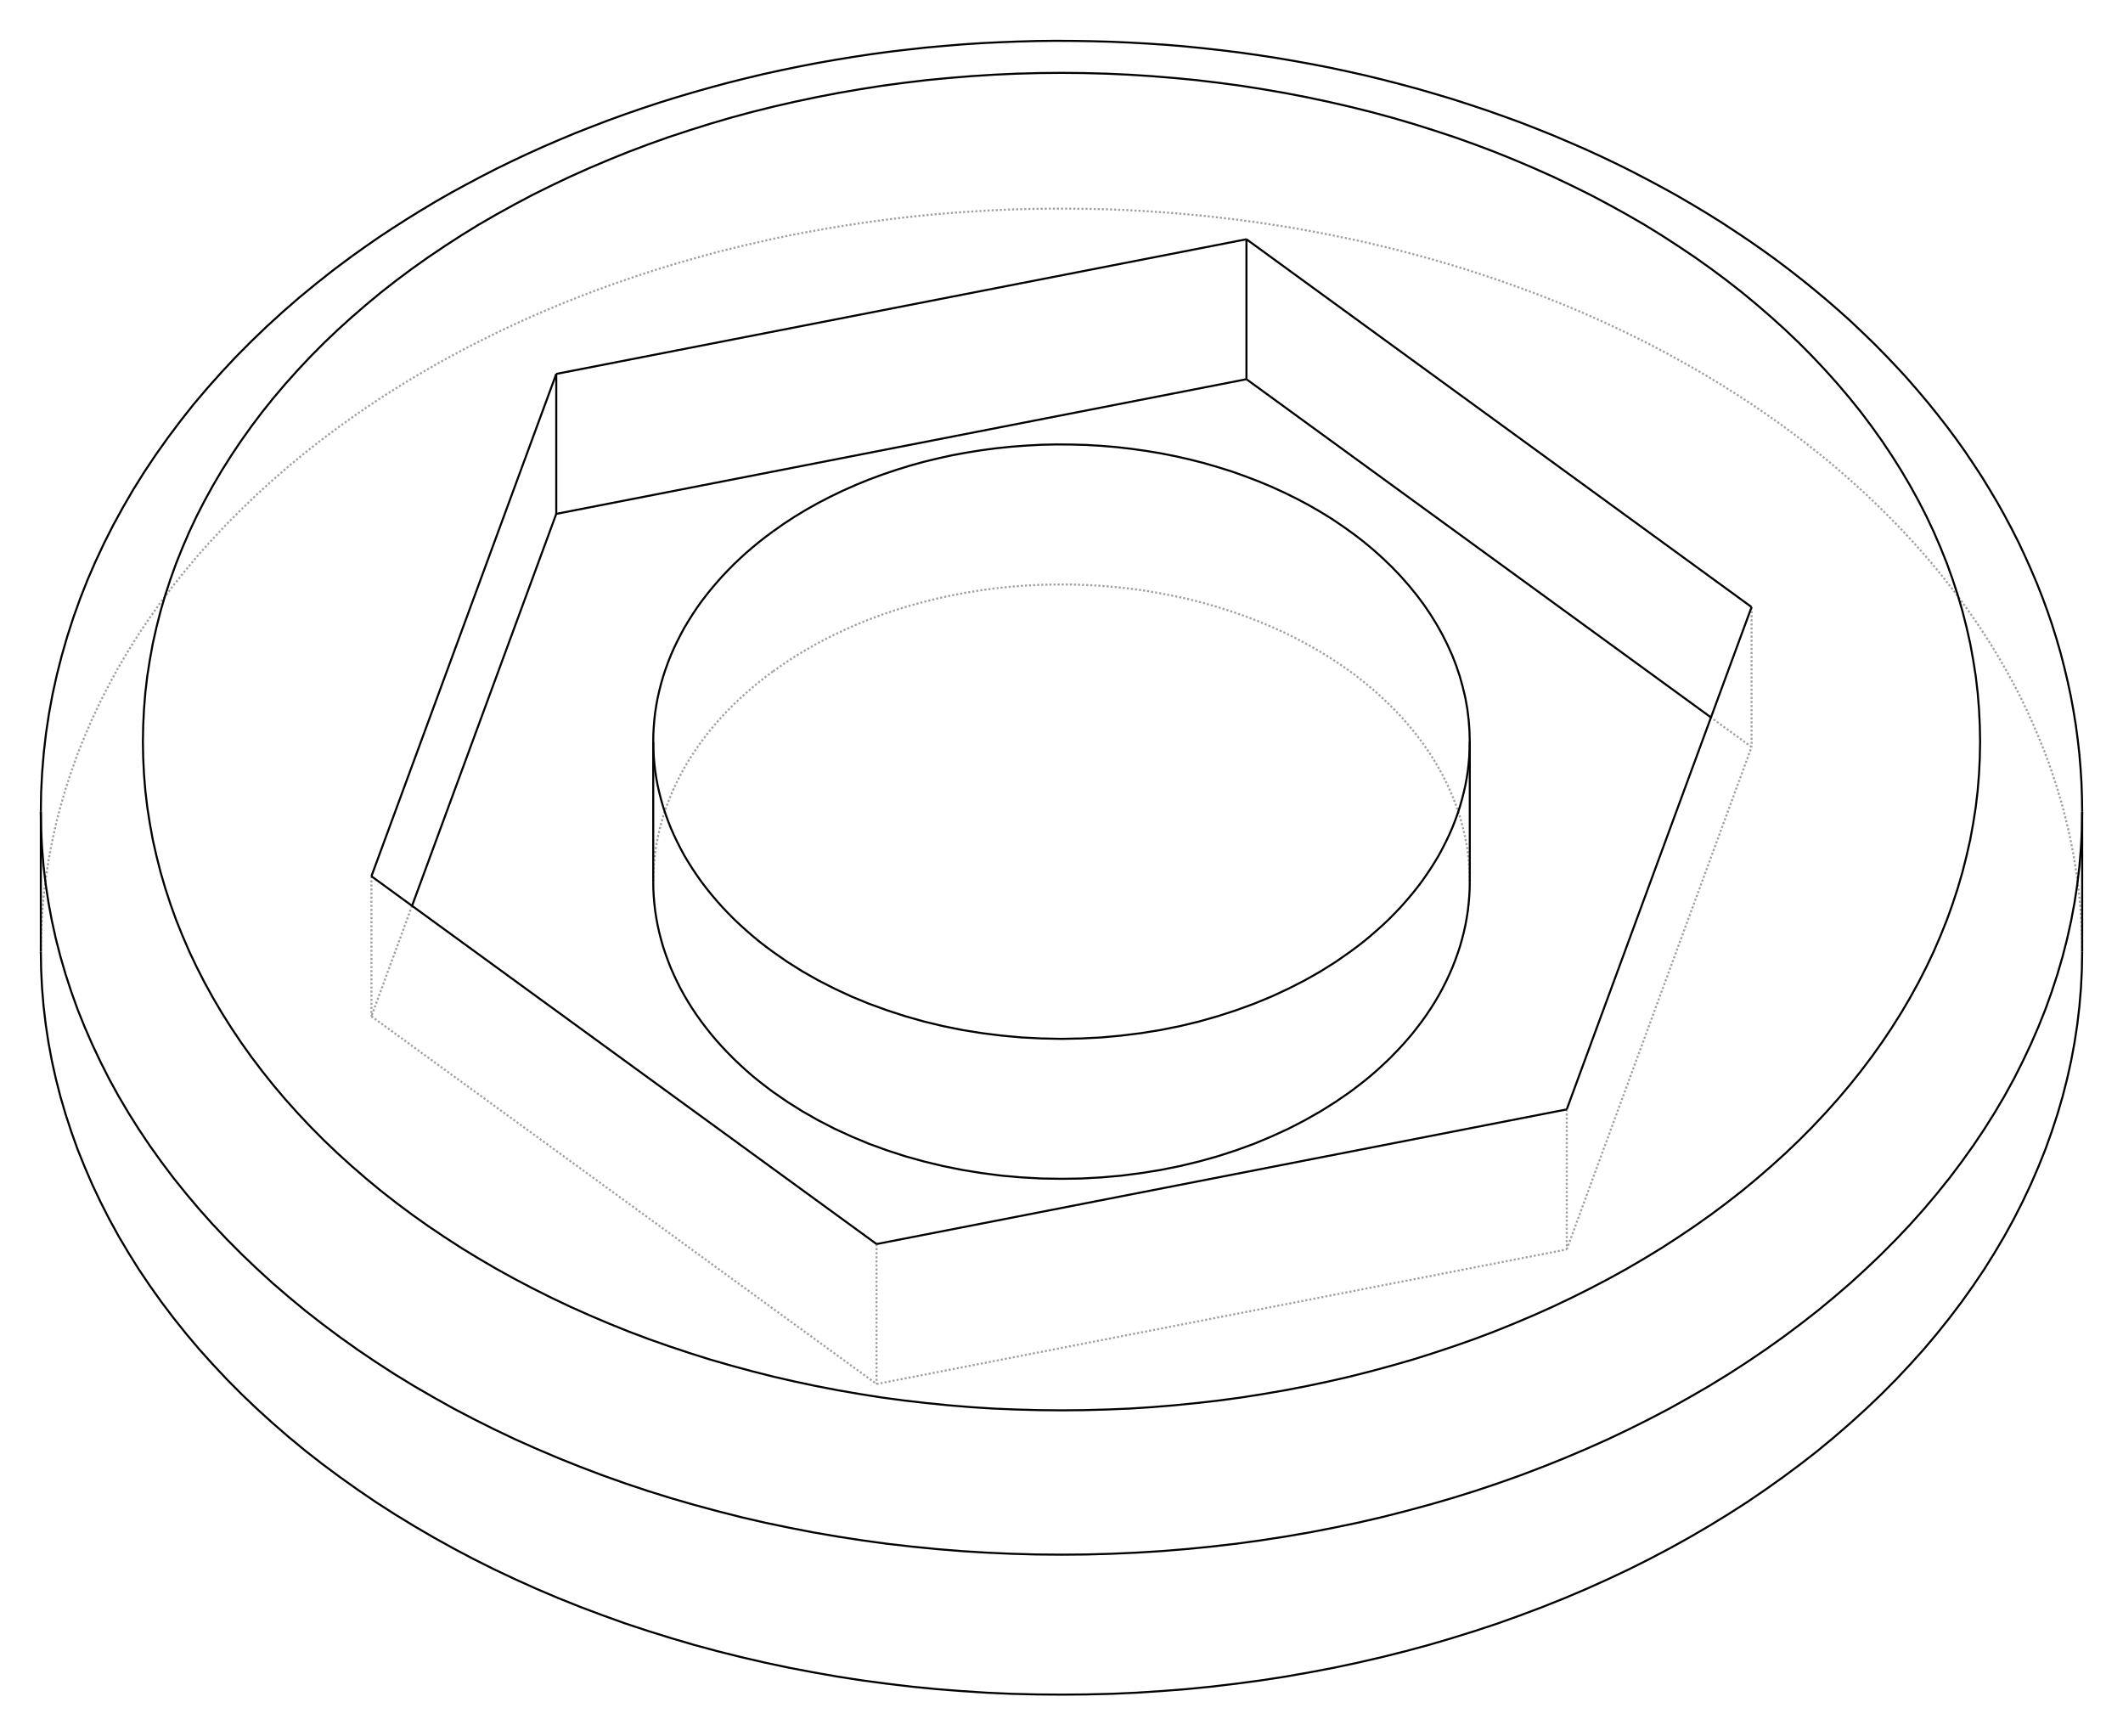
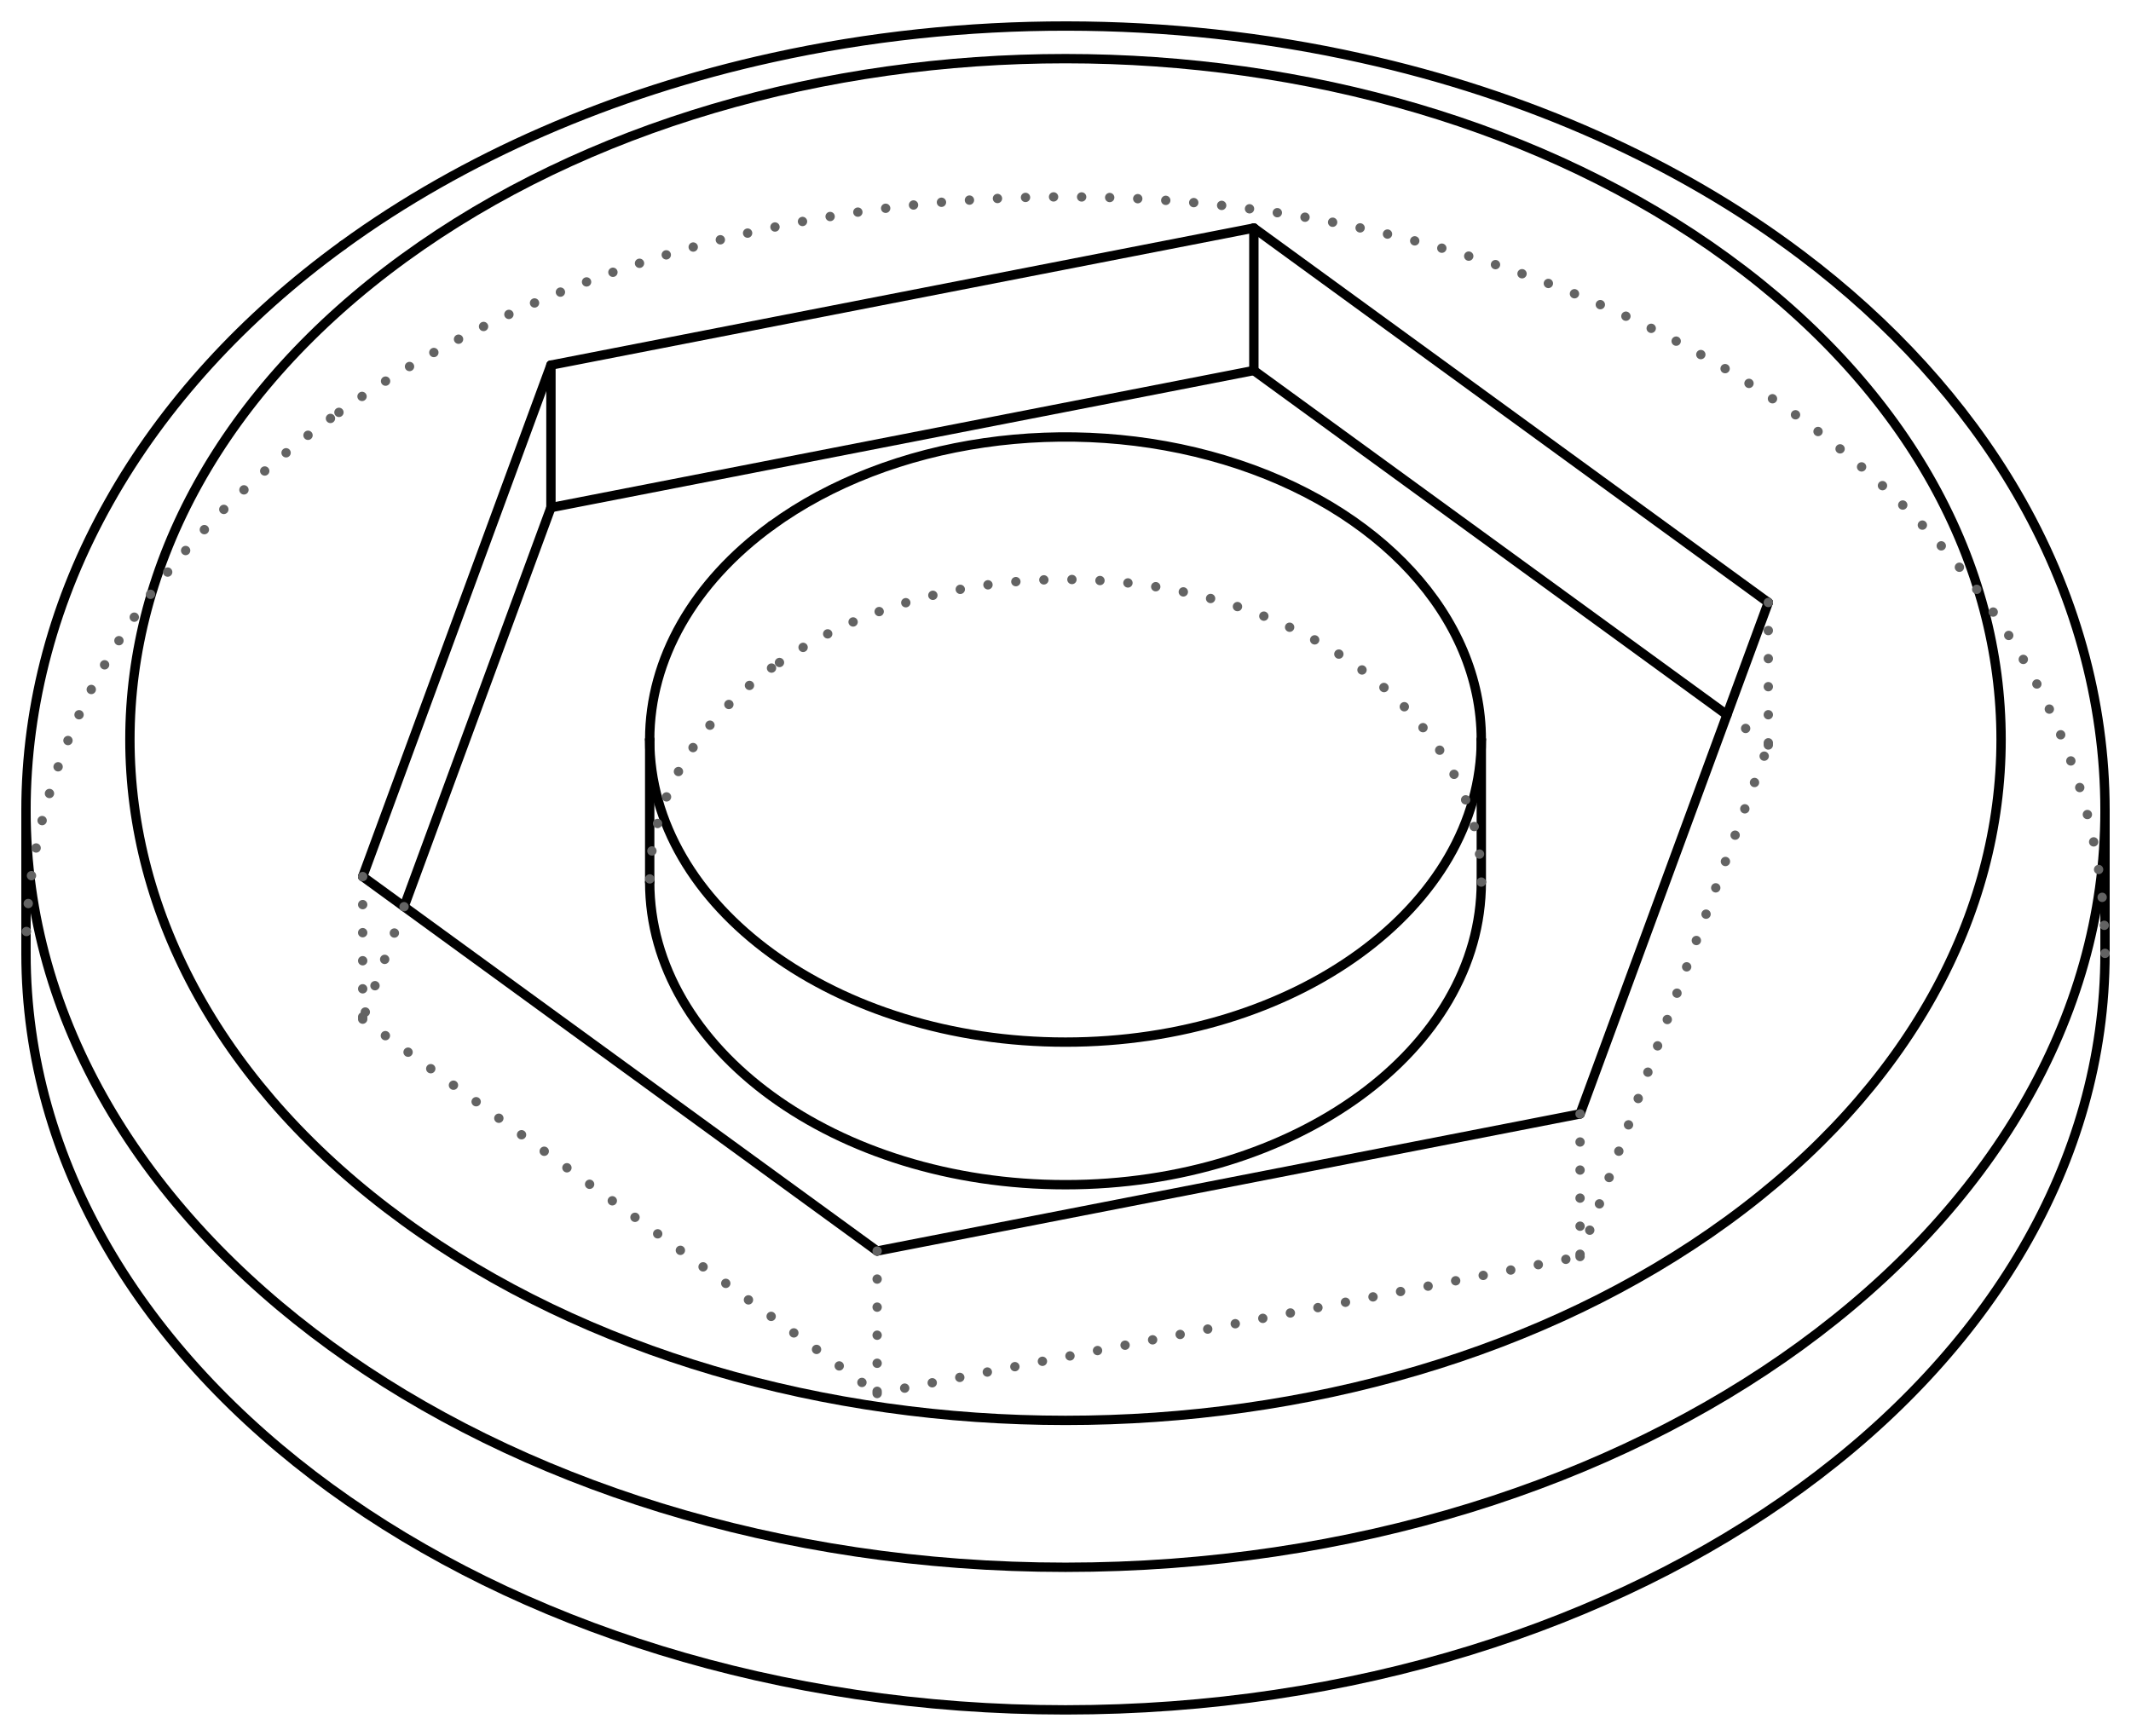
- <svg xmlns="http://www.w3.org/2000/svg" width="1040" height="850">
-   <g transform="scale(50, -50)   translate(10.4,-8.376806)" stroke-width="0.02" fill="none">
-     <g stroke="rgb(160,160,160)" fill="none" stroke-dasharray="0.02,0.02">
-       <path d="M-7.071,4.201 L-7.242,4.074 L-7.41,3.943 L-7.572,3.809 L-7.73,3.672 L-7.883,3.533 L-8.032,3.39 L-8.176,3.246 L-8.315,3.098 L-8.449,2.949 L-8.577,2.797 L-8.701,2.642 L-8.819,2.486 L-8.932,2.327 L-9.04,2.167 L-9.142,2.004 L-9.239,1.84 L-9.33,1.674 L-9.415,1.507 L-9.495,1.338 L-9.569,1.167 L-9.638,0.996 L-9.7,0.823 L-9.757,0.649 L-9.808,0.474 L-9.853,0.299 L-9.892,0.122 L-9.925,-0.055 L-9.952,-0.232 L-9.973,-0.41 L-9.988,-0.588 L-9.997,-0.767 L-10.0,-0.946 " />
-       <path d="M10.0,-0.946 L9.998,-0.812 L9.993,-0.678 L9.985,-0.544 L9.973,-0.41 L9.958,-0.277 L9.939,-0.143 L9.917,-0.01 L9.892,0.122 L9.863,0.255 L9.831,0.387 L9.796,0.518 L9.757,0.649 L9.715,0.78 L9.67,0.91 L9.621,1.039 L9.569,1.167 L9.514,1.295 L9.456,1.422 L9.395,1.549 L9.33,1.674 L9.262,1.799 L9.191,1.922 L9.117,2.045 L9.04,2.167 L8.96,2.287 L8.876,2.407 L8.79,2.525 L8.701,2.642 L8.609,2.758 L8.514,2.873 L8.416,2.986 L8.315,3.098 L8.211,3.209 L8.105,3.318 L7.995,3.426 L7.883,3.533 L7.769,3.637 L7.652,3.741 L7.532,3.843 L7.41,3.943 L7.285,4.041 L7.157,4.138 L7.028,4.233 L6.895,4.326 L6.761,4.418 L6.624,4.507 L6.485,4.595 L6.344,4.681 L6.201,4.765 L6.055,4.847 L5.908,4.927 L5.758,5.006 L5.607,5.082 L5.453,5.156 L5.298,5.228 L5.141,5.298 L4.982,5.366 L4.822,5.431 L4.66,5.495 L4.496,5.556 L4.331,5.615 L4.164,5.672 L3.996,5.727 L3.827,5.779 L3.656,5.829 L3.484,5.877 L3.311,5.923 L3.137,5.966 L2.962,6.007 L2.785,6.045 L2.608,6.081 L2.43,6.115 L2.251,6.147 L2.071,6.175 L1.891,6.202 L1.71,6.226 L1.528,6.248 L1.346,6.267 L1.163,6.284 L0.98,6.298 L0.797,6.31 L0.613,6.32 L0.429,6.327 L0.245,6.331 L0.061,6.333 L-0.123,6.333 L-0.307,6.33 L-0.491,6.325 L-0.674,6.317 L-0.858,6.306 L-1.041,6.294 L-1.224,6.279 L-1.407,6.261 L-1.589,6.241 L-1.77,6.218 L-1.951,6.193 L-2.131,6.166 L-2.311,6.136 L-2.489,6.104 L-2.667,6.07 L-2.844,6.033 L-3.02,5.993 L-3.195,5.952 L-3.369,5.908 L-3.542,5.861 L-3.713,5.813 L-3.883,5.762 L-4.052,5.709 L-4.22,5.653 L-4.386,5.596 L-4.551,5.536 L-4.714,5.474 L-4.876,5.41 L-5.035,5.343 L-5.194,5.275 L-5.35,5.204 L-5.505,5.131 L-5.657,5.056 L-5.808,4.98 L-5.957,4.901 L-6.104,4.82 L-6.249,4.737 L-6.391,4.653 L-6.532,4.566 L-6.67,4.478 L-6.806,4.387 L-6.94,4.295 L-7.071,4.201 " />
-       <path d="M-6.761,-0.207 L-6.761,-1.579 " />
-       <path d="M-6.363,-0.497 L-6.761,-1.579 " />
-       <path d="M-1.812,-3.81 L-1.812,-5.181 " />
-       <path d="M-6.761,-1.579 L-1.812,-5.181 " />
-       <path d="M4.95,-2.491 L4.95,-3.863 " />
-       <path d="M-1.812,-5.181 L4.95,-3.863 " />
-       <path d="M6.761,2.43 L6.761,1.059 " />
-       <path d="M4.95,-3.863 L6.761,1.059 " />
-       <path d="M6.761,1.059 L6.363,1.349 " />
-       <path d="M-2.828,1.799 L-2.897,1.748 L-2.964,1.695 L-3.029,1.642 L-3.092,1.587 L-3.153,1.531 L-3.213,1.475 L-3.27,1.417 L-3.326,1.358 L-3.379,1.298 L-3.431,1.237 L-3.48,1.175 L-3.528,1.113 L-3.573,1.049 L-3.616,0.985 L-3.657,0.92 L-3.696,0.854 L-3.732,0.788 L-3.766,0.721 L-3.798,0.653 L-3.828,0.585 L-3.855,0.517 L-3.88,0.448 L-3.903,0.378 L-3.923,0.308 L-3.941,0.238 L-3.957,0.167 L-3.97,0.097 L-3.981,0.026 L-3.989,-0.046 L-3.995,-0.117 L-3.999,-0.188 L-4,-0.26 " />
-       <path d="M4,-0.26 L3.997,-0.153 L3.989,-0.046 L3.976,0.061 L3.957,0.167 L3.932,0.273 L3.903,0.378 L3.868,0.482 L3.828,0.585 L3.782,0.687 L3.732,0.788 L3.676,0.887 L3.616,0.985 L3.551,1.081 L3.48,1.175 L3.405,1.268 L3.326,1.358 L3.242,1.446 L3.153,1.531 L3.061,1.615 L2.964,1.695 L2.863,1.774 L2.758,1.849 L2.65,1.921 L2.538,1.991 L2.422,2.057 L2.303,2.121 L2.181,2.181 L2.056,2.237 L1.929,2.291 L1.798,2.341 L1.666,2.387 L1.531,2.43 L1.394,2.469 L1.255,2.505 L1.114,2.536 L0.972,2.564 L0.828,2.589 L0.684,2.609 L0.538,2.625 L0.392,2.638 L0.245,2.646 L0.098,2.651 L-0.049,2.651 L-0.196,2.648 L-0.343,2.641 L-0.49,2.63 L-0.635,2.615 L-0.78,2.596 L-0.924,2.573 L-1.067,2.546 L-1.208,2.516 L-1.348,2.481 L-1.485,2.444 L-1.621,2.402 L-1.754,2.357 L-1.886,2.308 L-2.014,2.256 L-2.14,2.2 L-2.263,2.141 L-2.383,2.079 L-2.499,2.013 L-2.613,1.945 L-2.722,1.873 L-2.828,1.799 " />
+ <svg xmlns="http://www.w3.org/2000/svg" width="20.5mm" height="16.701mm" viewBox="-10.25 -8.227 20.5 16.701" version="1.1">
+   <g transform="scale(1,-1)" stroke-linecap="round">
+     <g fill="none" stroke="rgb(0,0,0)" stroke-width="0.09" id="Visible">
+       <path d="M -10.0,-0.946 A 10.0,7.279 0.0 0,1 10.0,-0.946" />
+       <line x1="-4.95" y1="4.714" x2="-6.761" y2="-0.207" />
+       <line x1="-6.761" y1="-0.207" x2="-1.812" y2="-3.81" />
+       <line x1="-1.812" y1="-3.81" x2="4.95" y2="-2.491" />
+       <line x1="4.95" y1="-2.491" x2="6.761" y2="2.43" />
+       <line x1="6.761" y1="2.43" x2="1.812" y2="6.033" />
+       <line x1="1.812" y1="6.033" x2="-4.95" y2="4.714" />
+       <line x1="-4.95" y1="4.714" x2="-4.95" y2="3.343" />
+       <line x1="-4.95" y1="3.343" x2="-6.363" y2="-0.497" />
+       <line x1="1.812" y1="6.033" x2="1.812" y2="4.662" />
+       <line x1="6.363" y1="1.349" x2="1.812" y2="4.662" />
+       <line x1="1.812" y1="4.662" x2="-4.95" y2="3.343" />
+       <path d="M -4.0,-0.26 A 4.0,2.912 0.0 0,1 4.0,-0.26" />
+       <path d="M -2.828,3.17 A 4.0,2.912 0.0 0,1 -4.0,1.112" />
+       <path d="M -4.0,1.112 A 4.0,2.912 0.0 0,1 4.0,1.112" />
+       <path d="M 4.0,1.112 A 4.0,2.912 0.0 0,1 -2.828,3.17" />
+       <path d="M -10.0,0.426 A 10.0,7.279 0.0 0,1 10.0,0.426" />
+       <path d="M -6.364,5.744 A 9.0,6.551 0.0 0,1 6.364,-3.521 A 9.0,6.551 0.0 0,1 -6.364,5.744" />
+       <line x1="10.0" y1="-0.946" x2="10.0" y2="0.426" />
+       <line x1="-10.0" y1="-0.946" x2="-10.0" y2="0.426" />
+       <path d="M -6.952,5.867 C -7.904,5.175 -8.676,4.333 -9.201,3.397 C -9.724,2.47 -10.001,1.449 -10.0,0.426" />
+       <path d="M 10.0,0.426 C 10.001,1.484 9.704,2.54 9.147,3.492 C 8.647,4.349 7.94,5.124 7.077,5.774 C 5.9,6.663 4.431,7.317 2.842,7.668 C 1.007,8.078 -0.982,8.079 -2.819,7.673 C -4.36,7.335 -5.791,6.713 -6.952,5.867" />
+       <line x1="4.0" y1="-0.26" x2="4.0" y2="1.112" />
+       <line x1="-4.0" y1="-0.26" x2="-4.0" y2="1.112" />
    </g>
-     <g stroke="rgb(0,0,0)" fill="none">
-       <path d="M-10.0,-0.946 L-9.997,-1.124 L-9.988,-1.303 L-9.973,-1.481 L-9.952,-1.659 L-9.925,-1.837 L-9.892,-2.014 L-9.853,-2.19 L-9.808,-2.366 L-9.757,-2.54 L-9.7,-2.714 L-9.638,-2.887 L-9.569,-3.058 L-9.495,-3.229 L-9.415,-3.398 L-9.33,-3.565 L-9.239,-3.731 L-9.142,-3.895 L-9.04,-4.058 L-8.932,-4.218 L-8.819,-4.377 L-8.701,-4.533 L-8.577,-4.688 L-8.449,-4.84 L-8.315,-4.989 L-8.176,-5.137 L-8.032,-5.282 L-7.883,-5.424 L-7.73,-5.563 L-7.572,-5.7 L-7.41,-5.834 L-7.242,-5.965 L-7.071,-6.092 L-6.895,-6.217 L-6.716,-6.339 L-6.532,-6.457 L-6.344,-6.572 L-6.152,-6.684 L-5.957,-6.792 L-5.758,-6.897 L-5.556,-6.998 L-5.35,-7.095 L-5.141,-7.189 L-4.929,-7.279 L-4.714,-7.365 L-4.496,-7.447 L-4.276,-7.526 L-4.052,-7.6 L-3.827,-7.67 L-3.599,-7.737 L-3.369,-7.799 L-3.137,-7.857 L-2.903,-7.911 L-2.667,-7.961 L-2.43,-8.006 L-2.191,-8.048 L-1.951,-8.085 L-1.71,-8.117 L-1.467,-8.146 L-1.224,-8.17 L-0.98,-8.189 L-0.736,-8.205 L-0.491,-8.216 L-0.245,-8.222 L-1.8369701987210296e-15,-8.224 L0.245,-8.222 L0.491,-8.216 L0.736,-8.205 L0.98,-8.189 L1.224,-8.17 L1.467,-8.146 L1.71,-8.117 L1.951,-8.085 L2.191,-8.048 L2.43,-8.006 L2.667,-7.961 L2.903,-7.911 L3.137,-7.857 L3.369,-7.799 L3.599,-7.737 L3.827,-7.67 L4.052,-7.6 L4.276,-7.526 L4.496,-7.447 L4.714,-7.365 L4.929,-7.279 L5.141,-7.189 L5.35,-7.095 L5.556,-6.998 L5.758,-6.897 L5.957,-6.792 L6.152,-6.684 L6.344,-6.572 L6.532,-6.457 L6.716,-6.339 L6.895,-6.217 L7.071,-6.092 L7.242,-5.965 L7.41,-5.834 L7.572,-5.7 L7.73,-5.563 L7.883,-5.424 L8.032,-5.282 L8.176,-5.137 L8.315,-4.989 L8.449,-4.84 L8.577,-4.688 L8.701,-4.533 L8.819,-4.377 L8.932,-4.218 L9.04,-4.058 L9.142,-3.895 L9.239,-3.731 L9.33,-3.565 L9.415,-3.398 L9.495,-3.229 L9.569,-3.058 L9.638,-2.887 L9.7,-2.714 L9.757,-2.54 L9.808,-2.366 L9.853,-2.19 L9.892,-2.014 L9.925,-1.837 L9.952,-1.659 L9.973,-1.481 L9.988,-1.303 L9.997,-1.124 L10.0,-0.946 " />
-       <path d="M-4.95,4.714 L-6.761,-0.207 " />
-       <path d="M-6.761,-0.207 L-1.812,-3.81 " />
-       <path d="M-1.812,-3.81 L4.95,-2.491 " />
-       <path d="M4.95,-2.491 L6.761,2.43 " />
-       <path d="M6.761,2.43 L1.812,6.033 " />
-       <path d="M1.812,6.033 L-4.95,4.714 " />
-       <path d="M-4.95,4.714 L-4.95,3.343 " />
-       <path d="M-4.95,3.343 L-6.363,-0.497 " />
-       <path d="M1.812,6.033 L1.812,4.662 " />
-       <path d="M6.363,1.349 L1.812,4.662 " />
-       <path d="M1.812,4.662 L-4.95,3.343 " />
-       <path d="M-4,-0.26 L-3.999,-0.331 L-3.995,-0.403 L-3.989,-0.474 L-3.981,-0.545 L-3.97,-0.616 L-3.957,-0.687 L-3.941,-0.758 L-3.923,-0.828 L-3.903,-0.898 L-3.88,-0.967 L-3.855,-1.036 L-3.828,-1.105 L-3.798,-1.173 L-3.766,-1.241 L-3.732,-1.308 L-3.696,-1.374 L-3.657,-1.44 L-3.616,-1.505 L-3.573,-1.569 L-3.528,-1.632 L-3.48,-1.695 L-3.431,-1.757 L-3.379,-1.818 L-3.326,-1.877 L-3.27,-1.936 L-3.213,-1.994 L-3.153,-2.051 L-3.092,-2.107 L-3.029,-2.162 L-2.964,-2.215 L-2.897,-2.267 L-2.828,-2.319 L-2.686,-2.417 L-2.538,-2.51 L-2.383,-2.598 L-2.222,-2.681 L-2.056,-2.757 L-1.886,-2.828 L-1.71,-2.892 L-1.531,-2.95 L-1.348,-3.001 L-1.161,-3.046 L-0.972,-3.084 L-0.78,-3.115 L-0.587,-3.14 L-0.392,-3.157 L-0.196,-3.168 L-1.2905006793196854e-15,-3.171 L0.196,-3.168 L0.392,-3.157 L0.587,-3.14 L0.78,-3.115 L0.972,-3.084 L1.161,-3.046 L1.348,-3.001 L1.531,-2.95 L1.71,-2.892 L1.886,-2.828 L2.056,-2.757 L2.222,-2.681 L2.383,-2.598 L2.538,-2.51 L2.686,-2.417 L2.828,-2.319 L2.897,-2.267 L2.964,-2.215 L3.029,-2.162 L3.092,-2.107 L3.153,-2.051 L3.213,-1.994 L3.27,-1.936 L3.326,-1.877 L3.379,-1.818 L3.431,-1.757 L3.48,-1.695 L3.528,-1.632 L3.573,-1.569 L3.616,-1.505 L3.657,-1.44 L3.696,-1.374 L3.732,-1.308 L3.766,-1.241 L3.798,-1.173 L3.828,-1.105 L3.855,-1.036 L3.88,-0.967 L3.903,-0.898 L3.923,-0.828 L3.941,-0.758 L3.957,-0.687 L3.97,-0.616 L3.981,-0.545 L3.989,-0.474 L3.995,-0.403 L3.999,-0.331 L4,-0.26 " />
-       <path d="M-2.828,3.17 L-2.897,3.119 L-2.964,3.067 L-3.029,3.013 L-3.092,2.959 L-3.153,2.903 L-3.213,2.846 L-3.27,2.788 L-3.326,2.729 L-3.379,2.669 L-3.431,2.608 L-3.48,2.547 L-3.528,2.484 L-3.573,2.421 L-3.616,2.356 L-3.657,2.291 L-3.696,2.226 L-3.732,2.159 L-3.766,2.092 L-3.798,2.025 L-3.828,1.957 L-3.855,1.888 L-3.88,1.819 L-3.903,1.749 L-3.923,1.68 L-3.941,1.609 L-3.957,1.539 L-3.97,1.468 L-3.981,1.397 L-3.989,1.326 L-3.995,1.254 L-3.999,1.183 L-4,1.112 " />
-       <path d="M-4,1.112 L-3.999,1.04 L-3.995,0.969 L-3.989,0.897 L-3.981,0.826 L-3.97,0.755 L-3.957,0.684 L-3.941,0.614 L-3.923,0.544 L-3.903,0.474 L-3.88,0.404 L-3.855,0.335 L-3.828,0.266 L-3.798,0.198 L-3.766,0.131 L-3.732,0.064 L-3.696,-0.003 L-3.657,-0.068 L-3.616,-0.133 L-3.573,-0.197 L-3.528,-0.261 L-3.48,-0.324 L-3.431,-0.385 L-3.379,-0.446 L-3.326,-0.506 L-3.27,-0.565 L-3.213,-0.623 L-3.153,-0.68 L-3.092,-0.735 L-3.029,-0.79 L-2.964,-0.844 L-2.897,-0.896 L-2.828,-0.947 L-2.686,-1.046 L-2.538,-1.139 L-2.383,-1.227 L-2.222,-1.309 L-2.056,-1.386 L-1.886,-1.456 L-1.71,-1.52 L-1.531,-1.578 L-1.348,-1.63 L-1.161,-1.675 L-0.972,-1.713 L-0.78,-1.744 L-0.587,-1.768 L-0.392,-1.786 L-0.196,-1.796 L-1.2905006793196854e-15,-1.8 L0.196,-1.796 L0.392,-1.786 L0.587,-1.768 L0.78,-1.744 L0.972,-1.713 L1.161,-1.675 L1.348,-1.63 L1.531,-1.578 L1.71,-1.52 L1.886,-1.456 L2.056,-1.386 L2.222,-1.309 L2.383,-1.227 L2.538,-1.139 L2.686,-1.046 L2.828,-0.947 L2.897,-0.896 L2.964,-0.844 L3.029,-0.79 L3.092,-0.735 L3.153,-0.68 L3.213,-0.623 L3.27,-0.565 L3.326,-0.506 L3.379,-0.446 L3.431,-0.385 L3.48,-0.324 L3.528,-0.261 L3.573,-0.197 L3.616,-0.133 L3.657,-0.068 L3.696,-0.003 L3.732,0.064 L3.766,0.131 L3.798,0.198 L3.828,0.266 L3.855,0.335 L3.88,0.404 L3.903,0.474 L3.923,0.544 L3.941,0.614 L3.957,0.684 L3.97,0.755 L3.981,0.826 L3.989,0.897 L3.995,0.969 L3.999,1.04 L4,1.112 " />
-       <path d="M4,1.112 L3.997,1.219 L3.989,1.326 L3.976,1.432 L3.957,1.539 L3.932,1.644 L3.903,1.749 L3.868,1.854 L3.828,1.957 L3.782,2.059 L3.732,2.159 L3.676,2.259 L3.616,2.356 L3.551,2.452 L3.48,2.547 L3.405,2.639 L3.326,2.729 L3.242,2.817 L3.153,2.903 L3.061,2.986 L2.964,3.067 L2.863,3.145 L2.758,3.22 L2.65,3.293 L2.538,3.362 L2.422,3.429 L2.303,3.492 L2.181,3.552 L2.056,3.609 L1.929,3.662 L1.798,3.712 L1.666,3.759 L1.531,3.801 L1.394,3.841 L1.255,3.876 L1.114,3.908 L0.972,3.936 L0.828,3.96 L0.684,3.98 L0.538,3.997 L0.392,4.009 L0.245,4.018 L0.098,4.022 L-0.049,4.023 L-0.196,4.02 L-0.343,4.012 L-0.49,4.001 L-0.635,3.986 L-0.78,3.967 L-0.924,3.944 L-1.067,3.918 L-1.208,3.887 L-1.348,3.853 L-1.485,3.815 L-1.621,3.773 L-1.754,3.728 L-1.886,3.679 L-2.014,3.627 L-2.14,3.571 L-2.263,3.512 L-2.383,3.45 L-2.499,3.385 L-2.613,3.316 L-2.722,3.245 L-2.828,3.17 " />
-       <path d="M-10.0,0.426 L-9.997,0.247 L-9.988,0.069 L-9.973,-0.11 L-9.952,-0.288 L-9.925,-0.465 L-9.892,-0.642 L-9.853,-0.819 L-9.808,-0.994 L-9.757,-1.169 L-9.7,-1.343 L-9.638,-1.516 L-9.569,-1.687 L-9.495,-1.857 L-9.415,-2.026 L-9.33,-2.194 L-9.239,-2.36 L-9.142,-2.524 L-9.04,-2.686 L-8.932,-2.847 L-8.819,-3.005 L-8.701,-3.162 L-8.577,-3.316 L-8.449,-3.468 L-8.315,-3.618 L-8.176,-3.765 L-8.032,-3.91 L-7.883,-4.052 L-7.73,-4.192 L-7.572,-4.328 L-7.41,-4.462 L-7.242,-4.593 L-7.071,-4.721 L-6.895,-4.846 L-6.716,-4.967 L-6.532,-5.086 L-6.344,-5.201 L-6.152,-5.312 L-5.957,-5.421 L-5.758,-5.525 L-5.556,-5.626 L-5.35,-5.724 L-5.141,-5.817 L-4.929,-5.907 L-4.714,-5.993 L-4.496,-6.076 L-4.276,-6.154 L-4.052,-6.229 L-3.827,-6.299 L-3.599,-6.365 L-3.369,-6.427 L-3.137,-6.486 L-2.903,-6.54 L-2.667,-6.589 L-2.43,-6.635 L-2.191,-6.676 L-1.951,-6.713 L-1.71,-6.746 L-1.467,-6.774 L-1.224,-6.798 L-0.98,-6.818 L-0.736,-6.833 L-0.491,-6.844 L-0.245,-6.851 L-1.8369701987210296e-15,-6.853 L0.245,-6.851 L0.491,-6.844 L0.736,-6.833 L0.98,-6.818 L1.224,-6.798 L1.467,-6.774 L1.71,-6.746 L1.951,-6.713 L2.191,-6.676 L2.43,-6.635 L2.667,-6.589 L2.903,-6.54 L3.137,-6.486 L3.369,-6.427 L3.599,-6.365 L3.827,-6.299 L4.052,-6.229 L4.276,-6.154 L4.496,-6.076 L4.714,-5.993 L4.929,-5.907 L5.141,-5.817 L5.35,-5.724 L5.556,-5.626 L5.758,-5.525 L5.957,-5.421 L6.152,-5.312 L6.344,-5.201 L6.532,-5.086 L6.716,-4.967 L6.895,-4.846 L7.071,-4.721 L7.242,-4.593 L7.41,-4.462 L7.572,-4.328 L7.73,-4.192 L7.883,-4.052 L8.032,-3.91 L8.176,-3.765 L8.315,-3.618 L8.449,-3.468 L8.577,-3.316 L8.701,-3.162 L8.819,-3.005 L8.932,-2.847 L9.04,-2.686 L9.142,-2.524 L9.239,-2.36 L9.33,-2.194 L9.415,-2.026 L9.495,-1.857 L9.569,-1.687 L9.638,-1.516 L9.7,-1.343 L9.757,-1.169 L9.808,-0.994 L9.853,-0.819 L9.892,-0.642 L9.925,-0.465 L9.952,-0.288 L9.973,-0.11 L9.988,0.069 L9.997,0.247 L10.0,0.426 " />
-       <path d="M-6.364,5.744 L-6.518,5.629 L-6.669,5.511 L-6.815,5.39 L-6.957,5.267 L-7.095,5.142 L-7.229,5.014 L-7.358,4.884 L-7.483,4.751 L-7.604,4.616 L-7.72,4.479 L-7.831,4.341 L-7.937,4.2 L-8.039,4.057 L-8.136,3.912 L-8.228,3.766 L-8.315,3.618 L-8.397,3.469 L-8.474,3.319 L-8.546,3.166 L-8.612,3.013 L-8.674,2.859 L-8.73,2.703 L-8.781,2.547 L-8.827,2.39 L-8.867,2.232 L-8.903,2.073 L-8.932,1.913 L-8.957,1.754 L-8.976,1.593 L-8.989,1.433 L-8.997,1.272 L-9.0,1.112 L-8.997,0.951 L-8.989,0.79 L-8.976,0.63 L-8.957,0.469 L-8.932,0.31 L-8.903,0.15 L-8.867,-0.008 L-8.827,-0.166 L-8.781,-0.324 L-8.73,-0.48 L-8.674,-0.636 L-8.612,-0.79 L-8.546,-0.943 L-8.474,-1.095 L-8.397,-1.246 L-8.315,-1.395 L-8.228,-1.543 L-8.136,-1.689 L-8.039,-1.834 L-7.937,-1.977 L-7.831,-2.117 L-7.72,-2.256 L-7.604,-2.393 L-7.483,-2.528 L-7.358,-2.661 L-7.229,-2.791 L-7.095,-2.919 L-6.957,-3.044 L-6.815,-3.167 L-6.669,-3.288 L-6.518,-3.406 L-6.364,-3.521 L-6.206,-3.633 L-6.044,-3.742 L-5.879,-3.849 L-5.71,-3.952 L-5.537,-4.053 L-5.361,-4.15 L-5.182,-4.244 L-5,-4.335 L-4.815,-4.423 L-4.627,-4.507 L-4.436,-4.588 L-4.243,-4.666 L-4.047,-4.74 L-3.848,-4.81 L-3.647,-4.877 L-3.444,-4.941 L-3.239,-5 L-3.032,-5.056 L-2.823,-5.109 L-2.613,-5.157 L-2.4,-5.202 L-2.187,-5.243 L-1.972,-5.28 L-1.756,-5.314 L-1.539,-5.343 L-1.321,-5.368 L-1.102,-5.39 L-0.882,-5.408 L-0.662,-5.422 L-0.442,-5.431 L-0.221,-5.437 L-9.646878956150053e-15,-5.439 L0.221,-5.437 L0.442,-5.431 L0.662,-5.422 L0.882,-5.408 L1.102,-5.39 L1.321,-5.368 L1.539,-5.343 L1.756,-5.314 L1.972,-5.28 L2.187,-5.243 L2.4,-5.202 L2.613,-5.157 L2.823,-5.109 L3.032,-5.056 L3.239,-5 L3.444,-4.941 L3.647,-4.877 L3.848,-4.81 L4.047,-4.74 L4.243,-4.666 L4.436,-4.588 L4.627,-4.507 L4.815,-4.423 L5,-4.335 L5.182,-4.244 L5.361,-4.15 L5.537,-4.053 L5.71,-3.952 L5.879,-3.849 L6.044,-3.742 L6.206,-3.633 L6.364,-3.521 L6.518,-3.406 L6.669,-3.288 L6.815,-3.167 L6.957,-3.044 L7.095,-2.919 L7.229,-2.791 L7.358,-2.661 L7.483,-2.528 L7.604,-2.393 L7.72,-2.256 L7.831,-2.117 L7.937,-1.977 L8.039,-1.834 L8.136,-1.689 L8.228,-1.543 L8.315,-1.395 L8.397,-1.246 L8.474,-1.095 L8.546,-0.943 L8.612,-0.79 L8.674,-0.636 L8.73,-0.48 L8.781,-0.324 L8.827,-0.166 L8.867,-0.008 L8.903,0.15 L8.932,0.31 L8.957,0.469 L8.976,0.63 L8.989,0.79 L8.997,0.951 L9.0,1.112 L8.997,1.272 L8.989,1.433 L8.976,1.593 L8.957,1.754 L8.932,1.913 L8.903,2.073 L8.867,2.232 L8.827,2.39 L8.781,2.547 L8.73,2.703 L8.674,2.859 L8.612,3.013 L8.546,3.166 L8.474,3.319 L8.397,3.469 L8.315,3.618 L8.228,3.766 L8.136,3.912 L8.039,4.057 L7.937,4.2 L7.831,4.341 L7.72,4.479 L7.604,4.616 L7.483,4.751 L7.358,4.884 L7.229,5.014 L7.095,5.142 L6.957,5.267 L6.815,5.39 L6.669,5.511 L6.518,5.629 L6.364,5.744 L6.206,5.856 L6.044,5.965 L5.879,6.072 L5.71,6.176 L5.537,6.276 L5.361,6.373 L5.182,6.468 L5,6.558 L4.815,6.646 L4.627,6.73 L4.436,6.811 L4.243,6.889 L4.047,6.963 L3.848,7.034 L3.647,7.1 L3.444,7.164 L3.239,7.224 L3.032,7.28 L2.823,7.332 L2.613,7.38 L2.4,7.425 L2.187,7.466 L1.972,7.503 L1.756,7.537 L1.539,7.566 L1.321,7.592 L1.102,7.613 L0.882,7.631 L0.662,7.645 L0.442,7.655 L0.221,7.661 L1.0749061075382671e-14,7.663 L-0.221,7.661 L-0.442,7.655 L-0.662,7.645 L-0.882,7.631 L-1.102,7.613 L-1.321,7.592 L-1.539,7.566 L-1.756,7.537 L-1.972,7.503 L-2.187,7.466 L-2.4,7.425 L-2.613,7.38 L-2.823,7.332 L-3.032,7.28 L-3.239,7.224 L-3.444,7.164 L-3.647,7.1 L-3.848,7.034 L-4.047,6.963 L-4.243,6.889 L-4.436,6.811 L-4.627,6.73 L-4.815,6.646 L-5,6.558 L-5.182,6.468 L-5.361,6.373 L-5.537,6.276 L-5.71,6.176 L-5.879,6.072 L-6.044,5.965 L-6.206,5.856 L-6.364,5.744 " />
-       <path d="M10,-0.946 L10,0.426 " />
-       <path d="M-10,-0.946 L-10,0.426 " />
-       <path d="M-6.952,5.867 L-7.128,5.736 L-7.299,5.601 L-7.466,5.464 L-7.628,5.323 L-7.786,5.179 L-7.939,5.032 L-8.088,4.882 L-8.231,4.729 L-8.37,4.573 L-8.504,4.415 L-8.632,4.253 L-8.755,4.089 L-8.873,3.923 L-8.986,3.754 L-9.093,3.583 L-9.194,3.409 L-9.29,3.234 L-9.38,3.056 L-9.464,2.877 L-9.543,2.695 L-9.615,2.512 L-9.681,2.328 L-9.741,2.142 L-9.795,1.954 L-9.843,1.766 L-9.885,1.576 L-9.92,1.386 L-9.949,1.195 L-9.971,1.003 L-9.987,0.811 L-9.997,0.618 L-10.0,0.426 " />
-       <path d="M10,0.426 L9.998,0.568 L9.993,0.711 L9.984,0.853 L9.972,0.995 L9.956,1.136 L9.937,1.278 L9.914,1.419 L9.888,1.56 L9.858,1.7 L9.825,1.839 L9.789,1.979 L9.749,2.117 L9.706,2.255 L9.659,2.392 L9.609,2.528 L9.556,2.663 L9.499,2.797 L9.439,2.931 L9.377,3.063 L9.31,3.195 L9.241,3.325 L9.169,3.454 L9.093,3.582 L9.015,3.709 L8.933,3.834 L8.849,3.959 L8.761,4.082 L8.671,4.203 L8.577,4.323 L8.481,4.442 L8.382,4.559 L8.281,4.675 L8.176,4.789 L8.069,4.901 L7.96,5.012 L7.847,5.121 L7.733,5.229 L7.615,5.335 L7.495,5.439 L7.373,5.541 L7.248,5.642 L7.121,5.741 L6.992,5.838 L6.86,5.933 L6.726,6.026 L6.59,6.117 L6.452,6.207 L6.312,6.294 L6.17,6.379 L6.026,6.463 L5.879,6.544 L5.731,6.623 L5.581,6.701 L5.43,6.776 L5.276,6.849 L5.121,6.92 L4.964,6.988 L4.806,7.055 L4.646,7.119 L4.484,7.182 L4.321,7.241 L4.157,7.299 L3.991,7.354 L3.824,7.408 L3.656,7.458 L3.487,7.507 L3.316,7.553 L3.145,7.597 L2.972,7.639 L2.798,7.678 L2.624,7.715 L2.449,7.749 L2.272,7.781 L2.096,7.811 L1.918,7.838 L1.74,7.863 L1.561,7.885 L1.382,7.905 L1.202,7.923 L1.022,7.938 L0.842,7.95 L0.661,7.96 L0.48,7.968 L0.299,7.973 L0.118,7.976 L-0.063,7.977 L-0.244,7.975 L-0.425,7.97 L-0.606,7.963 L-0.787,7.954 L-0.968,7.942 L-1.148,7.927 L-1.328,7.911 L-1.507,7.891 L-1.686,7.87 L-1.864,7.846 L-2.042,7.819 L-2.219,7.79 L-2.395,7.759 L-2.571,7.725 L-2.746,7.689 L-2.92,7.651 L-3.092,7.61 L-3.264,7.567 L-3.435,7.521 L-3.605,7.473 L-3.774,7.423 L-3.941,7.371 L-4.107,7.316 L-4.272,7.259 L-4.435,7.2 L-4.597,7.138 L-4.758,7.075 L-4.916,7.009 L-5.074,6.941 L-5.229,6.871 L-5.384,6.798 L-5.536,6.724 L-5.686,6.647 L-5.835,6.568 L-5.982,6.488 L-6.127,6.405 L-6.269,6.32 L-6.41,6.233 L-6.549,6.144 L-6.686,6.054 L-6.82,5.961 L-6.952,5.867 " />
-       <path d="M4.0,-0.26 L4.0,1.112 " />
-       <path d="M-4,-0.26 L-4,1.112 " />
+     <g fill="none" stroke="rgb(99,99,99)" stroke-width="0.09" id="Hidden" stroke-dasharray="0.0 0.27">
+       <path d="M -7.071,4.201 A 10.0,7.279 0.0 0,1 -10.0,-0.946" />
+       <path d="M 10.0,-0.946 A 10.0,7.279 0.0 0,1 -7.071,4.201" />
+       <line x1="-6.761" y1="-0.207" x2="-6.761" y2="-1.579" />
+       <line x1="-6.363" y1="-0.497" x2="-6.761" y2="-1.579" />
+       <line x1="-1.812" y1="-3.81" x2="-1.812" y2="-5.181" />
+       <line x1="-6.761" y1="-1.579" x2="-1.812" y2="-5.181" />
+       <line x1="4.95" y1="-2.491" x2="4.95" y2="-3.863" />
+       <line x1="-1.812" y1="-5.181" x2="4.95" y2="-3.863" />
+       <line x1="6.761" y1="2.43" x2="6.761" y2="1.059" />
+       <line x1="4.95" y1="-3.863" x2="6.761" y2="1.059" />
+       <line x1="6.761" y1="1.059" x2="6.363" y2="1.349" />
+       <path d="M -2.828,1.799 A 4.0,2.912 0.0 0,1 -4.0,-0.26" />
+       <path d="M 4.0,-0.26 A 4.0,2.912 0.0 0,1 -2.828,1.799" />
    </g>
  </g>
</svg>
